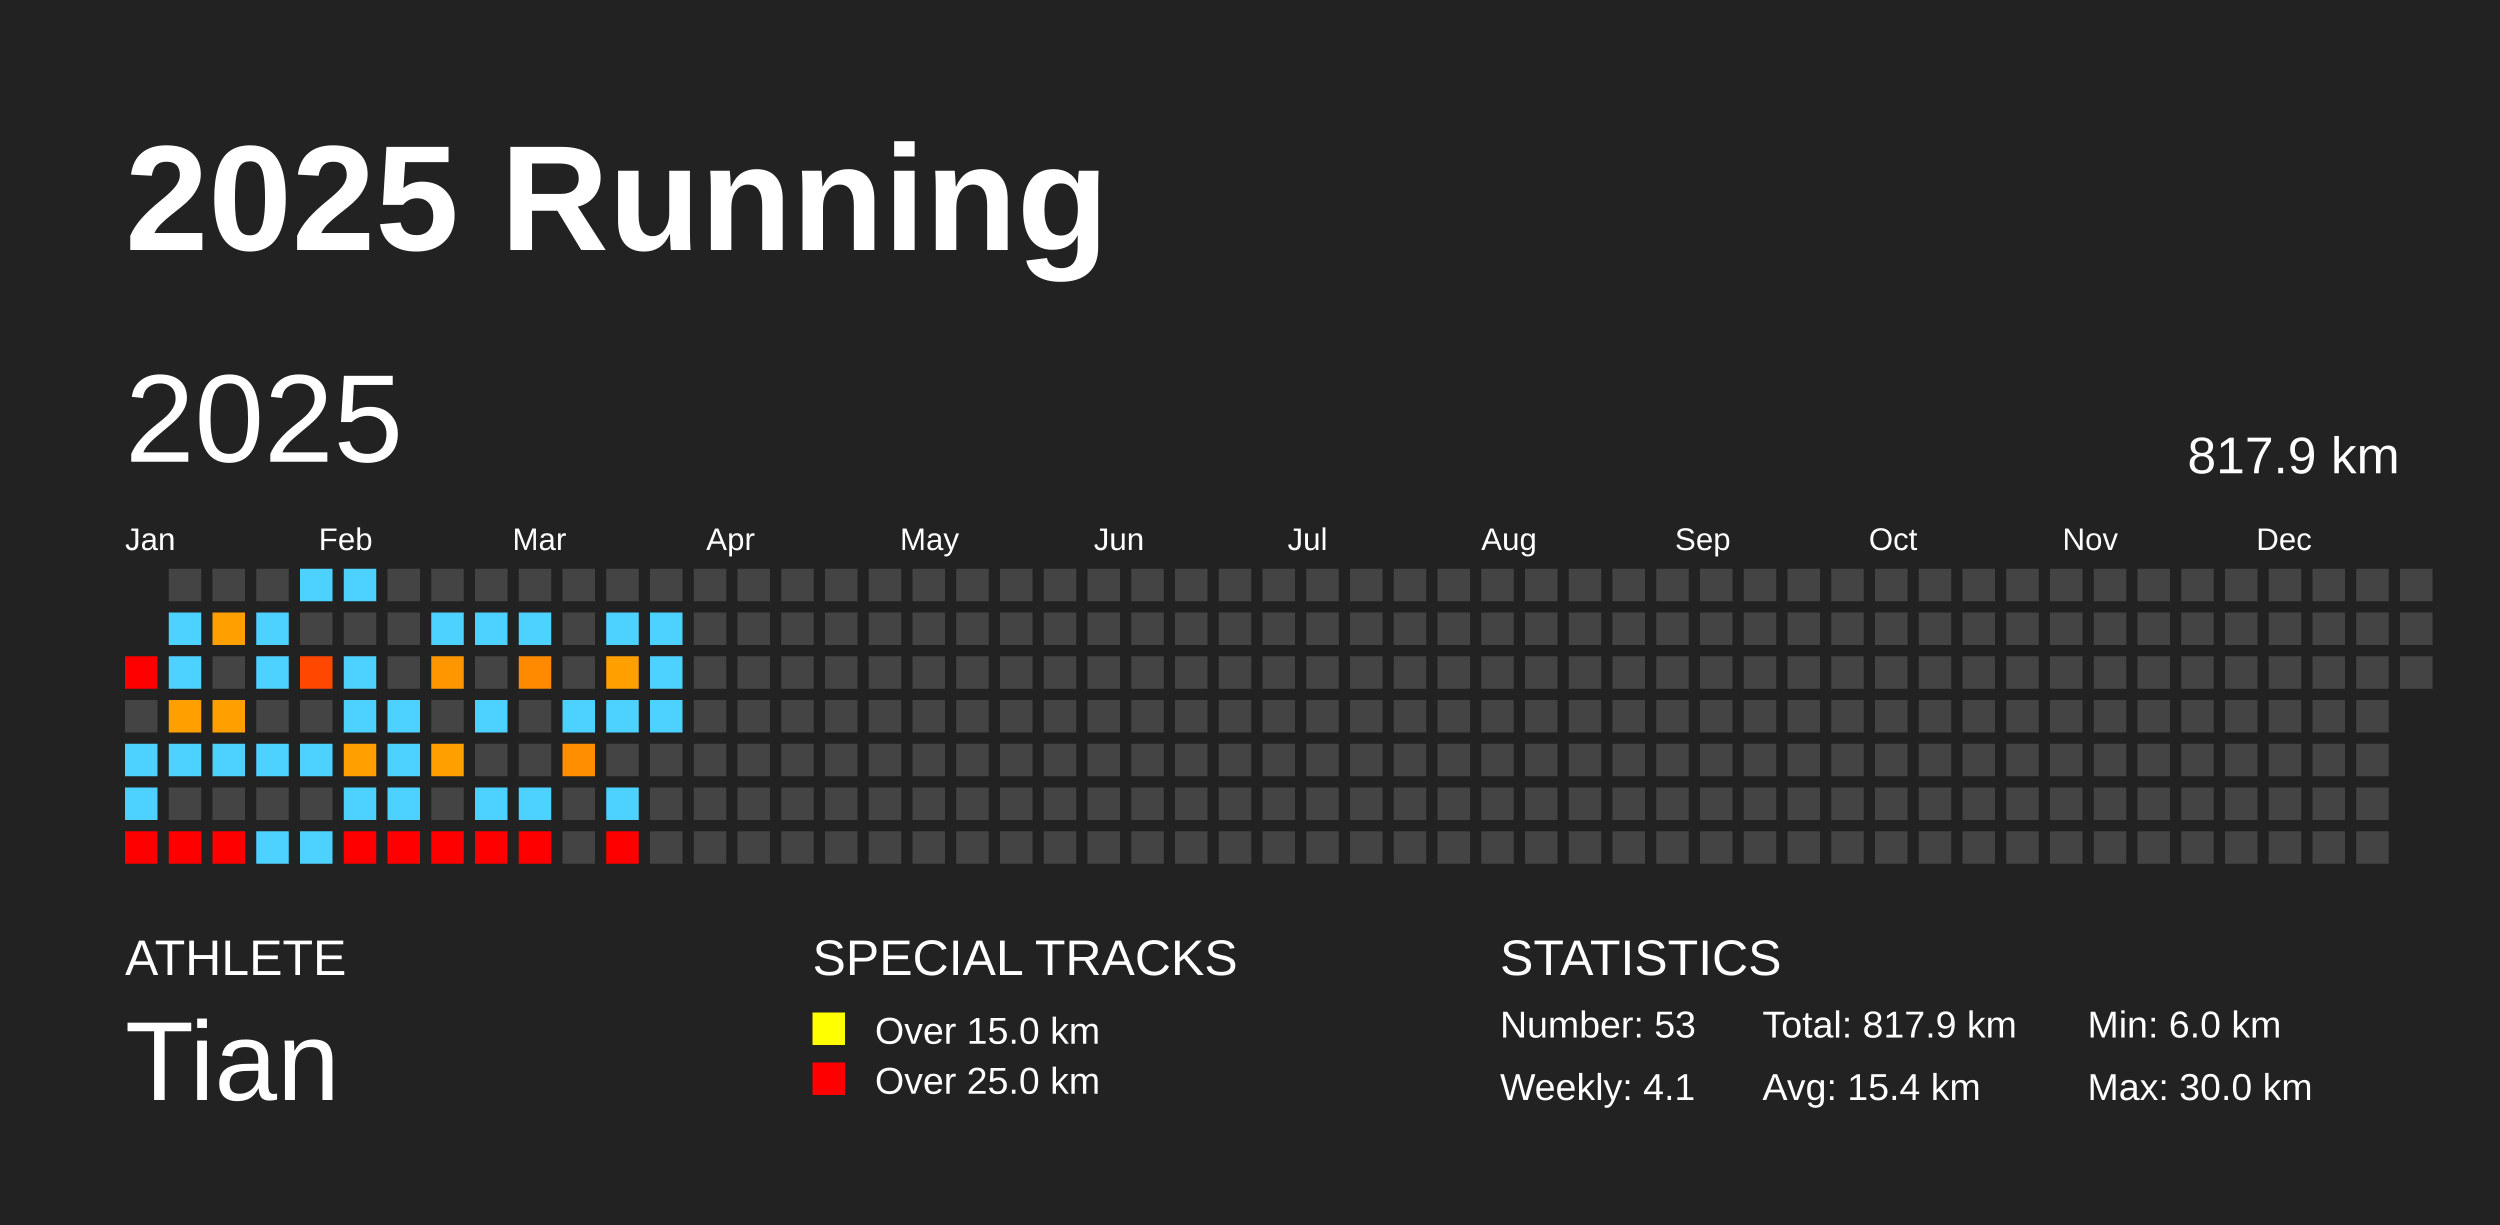
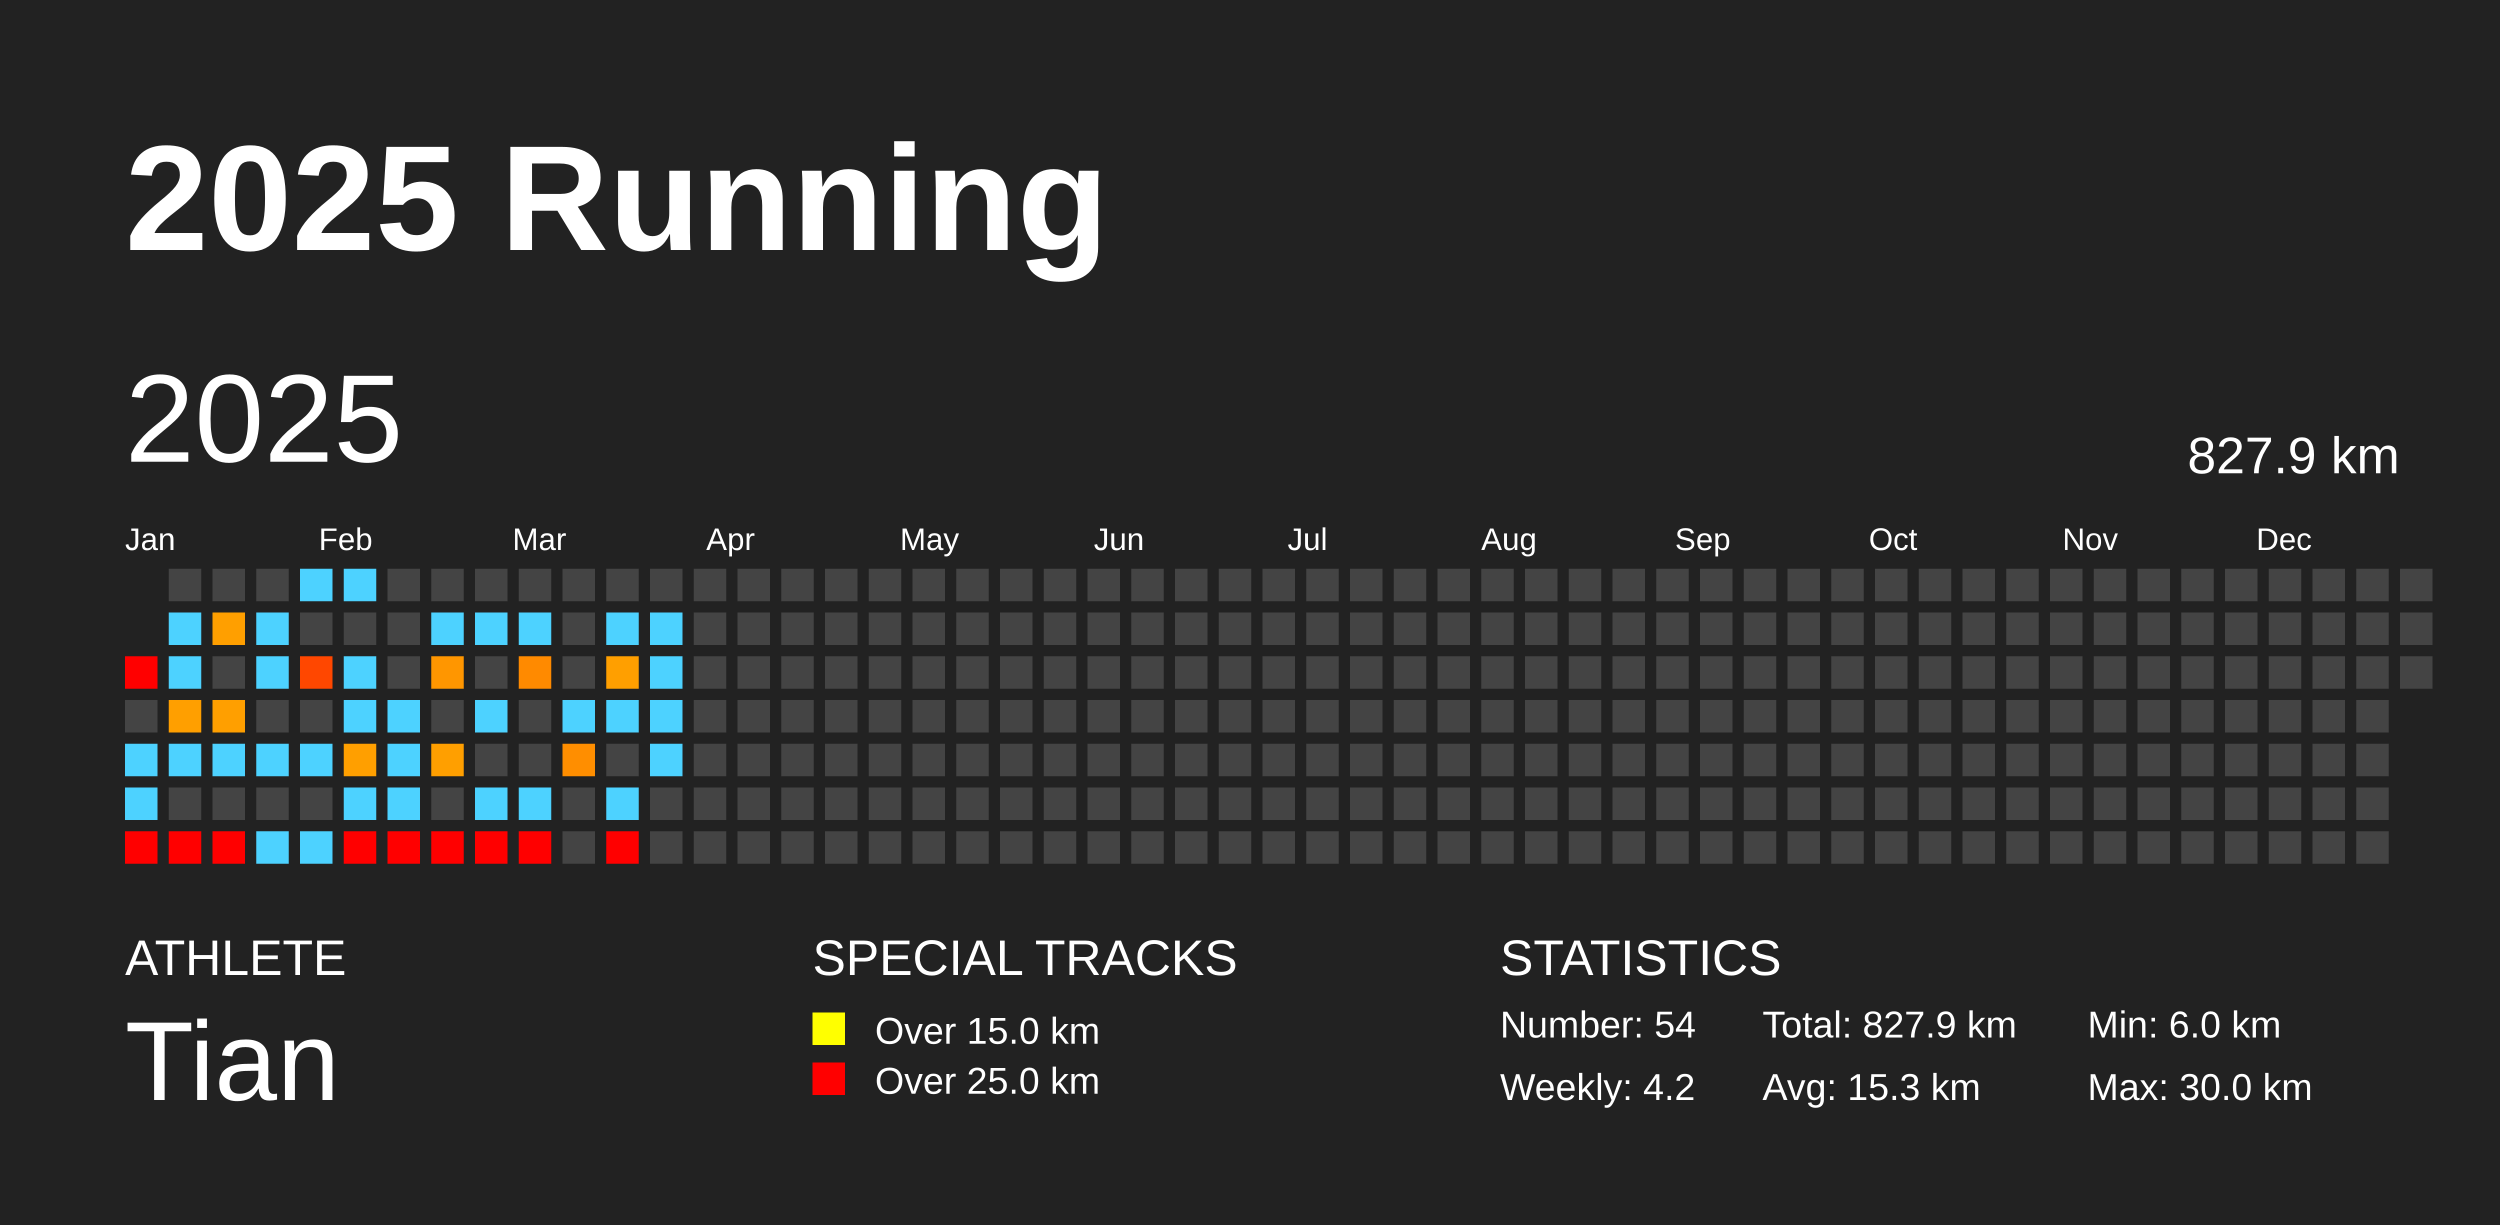
<svg xmlns="http://www.w3.org/2000/svg" baseProfile="full" height="98mm" version="1.1" viewBox="0,0,200,98" width="200mm">
  <defs />
  <rect fill="#222222" height="98" width="200" x="0" y="0" />
  <text fill="#FFFFFF" style="font-size:12px; font-family:Arial; font-weight:bold;" x="10" y="20">2025 Running</text>
  <text fill="#FFFFFF" style="font-size:4px; font-family:Arial" x="10" y="78">ATHLETE</text>
  <text fill="#FFFFFF" style="font-size:9px; font-family:Arial" x="10" y="88">Tian</text>
  <text fill="#FFFFFF" style="font-size:4px; font-family:Arial" x="65" y="78">SPECIAL TRACKS</text>
  <rect fill="yellow" height="2.6" width="2.6" x="65" y="81" />
  <text fill="#FFFFFF" style="font-size:3px; font-family:Arial" x="70" y="83.5">Over 15.0 km</text>
  <rect fill="red" height="2.6" width="2.6" x="65" y="85" />
  <text fill="#FFFFFF" style="font-size:3px; font-family:Arial" x="70" y="87.5">Over 25.0 km</text>
  <text fill="#FFFFFF" style="font-size:4px; font-family:Arial" x="120" y="78">STATISTICS</text>
-   <text fill="#FFFFFF" style="font-size:3px; font-family:Arial" x="120" y="83">Number: 53</text>
-   <text fill="#FFFFFF" style="font-size:3px; font-family:Arial" x="120" y="88">Weekly: 4.1</text>
-   <text fill="#FFFFFF" style="font-size:3px; font-family:Arial" x="141" y="83">Total: 817.9 km</text>
-   <text fill="#FFFFFF" style="font-size:3px; font-family:Arial" x="141" y="88">Avg: 15.4 km</text>
+   <text fill="#FFFFFF" style="font-size:3px; font-family:Arial" x="120" y="83">Number: 54</text>
+   <text fill="#FFFFFF" style="font-size:3px; font-family:Arial" x="120" y="88">Weekly: 4.2</text>
+   <text fill="#FFFFFF" style="font-size:3px; font-family:Arial" x="141" y="83">Total: 827.9 km</text>
+   <text fill="#FFFFFF" style="font-size:3px; font-family:Arial" x="141" y="88">Avg: 15.3 km</text>
  <text fill="#FFFFFF" style="font-size:3px; font-family:Arial" x="167" y="83">Min: 6.0 km</text>
  <text fill="#FFFFFF" style="font-size:3px; font-family:Arial" x="167" y="88">Max: 30.0 km</text>
  <text dominant-baseline="hanging" fill="#FFFFFF" style="font-size:10.0px; font-family:Arial;" x="10" y="30">2025</text>
-   <text dominant-baseline="hanging" fill="#FFFFFF" style="font-size:4.125px; font-family:Arial;" x="175" y="35">817.9 km</text>
+   <text dominant-baseline="hanging" fill="#FFFFFF" style="font-size:4.125px; font-family:Arial;" x="175" y="35">827.9 km</text>
  <text fill="#FFFFFF" style="font-size:2.5px; font-family:Arial" x="10.0" y="44">Jan</text>
  <text fill="#FFFFFF" style="font-size:2.5px; font-family:Arial" x="25.5" y="44">Feb</text>
  <text fill="#FFFFFF" style="font-size:2.5px; font-family:Arial" x="41.0" y="44">Mar</text>
  <text fill="#FFFFFF" style="font-size:2.5px; font-family:Arial" x="56.5" y="44">Apr</text>
  <text fill="#FFFFFF" style="font-size:2.5px; font-family:Arial" x="72.0" y="44">May</text>
  <text fill="#FFFFFF" style="font-size:2.5px; font-family:Arial" x="87.5" y="44">Jun</text>
  <text fill="#FFFFFF" style="font-size:2.5px; font-family:Arial" x="103.0" y="44">Jul</text>
  <text fill="#FFFFFF" style="font-size:2.5px; font-family:Arial" x="118.5" y="44">Aug</text>
  <text fill="#FFFFFF" style="font-size:2.5px; font-family:Arial" x="134.0" y="44">Sep</text>
  <text fill="#FFFFFF" style="font-size:2.5px; font-family:Arial" x="149.5" y="44">Oct</text>
  <text fill="#FFFFFF" style="font-size:2.5px; font-family:Arial" x="165.0" y="44">Nov</text>
  <text fill="#FFFFFF" style="font-size:2.5px; font-family:Arial" x="180.5" y="44">Dec</text>
  <rect fill="red" height="2.6" width="2.6" x="10.0" y="52.5" />
  <rect fill="#444444" height="2.6" width="2.6" x="10.0" y="56.0" />
  <rect fill="#4dd2ff" height="2.6" width="2.6" x="10.0" y="59.5" />
  <rect fill="#4dd2ff" height="2.6" width="2.6" x="10.0" y="63.0" />
  <rect fill="red" height="2.6" width="2.6" x="10.0" y="66.5" />
  <rect fill="#444444" height="2.6" width="2.6" x="13.5" y="45.5" />
  <rect fill="#4dd2ff" height="2.6" width="2.6" x="13.5" y="49.0" />
  <rect fill="#4dd2ff" height="2.6" width="2.6" x="13.5" y="52.5" />
  <rect fill="#ff9f00" height="2.6" width="2.6" x="13.5" y="56.0" />
  <rect fill="#4dd2ff" height="2.6" width="2.6" x="13.5" y="59.5" />
  <rect fill="#444444" height="2.6" width="2.6" x="13.5" y="63.0" />
  <rect fill="red" height="2.6" width="2.6" x="13.5" y="66.5" />
  <rect fill="#444444" height="2.6" width="2.6" x="17.0" y="45.5" />
  <rect fill="#ff9f00" height="2.6" width="2.6" x="17.0" y="49.0" />
  <rect fill="#444444" height="2.6" width="2.6" x="17.0" y="52.5" />
  <rect fill="#ff9f00" height="2.6" width="2.6" x="17.0" y="56.0" />
  <rect fill="#4dd2ff" height="2.6" width="2.6" x="17.0" y="59.5" />
  <rect fill="#444444" height="2.6" width="2.6" x="17.0" y="63.0" />
  <rect fill="red" height="2.6" width="2.6" x="17.0" y="66.5" />
  <rect fill="#444444" height="2.6" width="2.6" x="20.5" y="45.5" />
  <rect fill="#4dd2ff" height="2.6" width="2.6" x="20.5" y="49.0" />
  <rect fill="#4dd2ff" height="2.6" width="2.6" x="20.5" y="52.5" />
  <rect fill="#444444" height="2.6" width="2.6" x="20.5" y="56.0" />
  <rect fill="#4dd2ff" height="2.6" width="2.6" x="20.5" y="59.5" />
  <rect fill="#444444" height="2.6" width="2.6" x="20.5" y="63.0" />
  <rect fill="#4dd2ff" height="2.6" width="2.6" x="20.5" y="66.5" />
  <rect fill="#4dd2ff" height="2.6" width="2.6" x="24.0" y="45.5" />
  <rect fill="#444444" height="2.6" width="2.6" x="24.0" y="49.0" />
  <rect fill="#ff4700" height="2.6" width="2.6" x="24.0" y="52.5" />
  <rect fill="#444444" height="2.6" width="2.6" x="24.0" y="56.0" />
  <rect fill="#4dd2ff" height="2.6" width="2.6" x="24.0" y="59.5" />
  <rect fill="#444444" height="2.6" width="2.6" x="24.0" y="63.0" />
  <rect fill="#4dd2ff" height="2.6" width="2.6" x="24.0" y="66.5" />
  <rect fill="#4dd2ff" height="2.6" width="2.6" x="27.5" y="45.5" />
  <rect fill="#444444" height="2.6" width="2.6" x="27.5" y="49.0" />
  <rect fill="#4dd2ff" height="2.6" width="2.6" x="27.5" y="52.5" />
  <rect fill="#4dd2ff" height="2.6" width="2.6" x="27.5" y="56.0" />
  <rect fill="#ff9f00" height="2.6" width="2.6" x="27.5" y="59.5" />
  <rect fill="#4dd2ff" height="2.6" width="2.6" x="27.5" y="63.0" />
  <rect fill="red" height="2.6" width="2.6" x="27.5" y="66.5" />
  <rect fill="#444444" height="2.6" width="2.6" x="31.0" y="45.5" />
  <rect fill="#444444" height="2.6" width="2.6" x="31.0" y="49.0" />
  <rect fill="#444444" height="2.6" width="2.6" x="31.0" y="52.5" />
  <rect fill="#4dd2ff" height="2.6" width="2.6" x="31.0" y="56.0" />
  <rect fill="#4dd2ff" height="2.6" width="2.6" x="31.0" y="59.5" />
  <rect fill="#4dd2ff" height="2.6" width="2.6" x="31.0" y="63.0" />
  <rect fill="red" height="2.6" width="2.6" x="31.0" y="66.5" />
  <rect fill="#444444" height="2.6" width="2.6" x="34.5" y="45.5" />
  <rect fill="#4dd2ff" height="2.6" width="2.6" x="34.5" y="49.0" />
  <rect fill="#ff9600" height="2.6" width="2.6" x="34.5" y="52.5" />
  <rect fill="#444444" height="2.6" width="2.6" x="34.5" y="56.0" />
  <rect fill="#ff9f00" height="2.6" width="2.6" x="34.5" y="59.5" />
  <rect fill="#444444" height="2.6" width="2.6" x="34.5" y="63.0" />
  <rect fill="red" height="2.6" width="2.6" x="34.5" y="66.5" />
  <rect fill="#444444" height="2.6" width="2.6" x="38.0" y="45.5" />
  <rect fill="#4dd2ff" height="2.6" width="2.6" x="38.0" y="49.0" />
  <rect fill="#444444" height="2.6" width="2.6" x="38.0" y="52.5" />
  <rect fill="#4dd2ff" height="2.6" width="2.6" x="38.0" y="56.0" />
  <rect fill="#444444" height="2.6" width="2.6" x="38.0" y="59.5" />
  <rect fill="#4dd2ff" height="2.6" width="2.6" x="38.0" y="63.0" />
  <rect fill="red" height="2.6" width="2.6" x="38.0" y="66.5" />
  <rect fill="#444444" height="2.6" width="2.6" x="41.5" y="45.5" />
  <rect fill="#4dd2ff" height="2.6" width="2.6" x="41.5" y="49.0" />
  <rect fill="#ff8a00" height="2.6" width="2.6" x="41.5" y="52.5" />
  <rect fill="#444444" height="2.6" width="2.6" x="41.5" y="56.0" />
  <rect fill="#444444" height="2.6" width="2.6" x="41.5" y="59.5" />
  <rect fill="#4dd2ff" height="2.6" width="2.6" x="41.5" y="63.0" />
  <rect fill="red" height="2.6" width="2.6" x="41.5" y="66.5" />
  <rect fill="#444444" height="2.6" width="2.6" x="45.0" y="45.5" />
  <rect fill="#444444" height="2.6" width="2.6" x="45.0" y="49.0" />
  <rect fill="#444444" height="2.6" width="2.6" x="45.0" y="52.5" />
  <rect fill="#4dd2ff" height="2.6" width="2.6" x="45.0" y="56.0" />
  <rect fill="#ff8e00" height="2.6" width="2.6" x="45.0" y="59.5" />
  <rect fill="#444444" height="2.6" width="2.6" x="45.0" y="63.0" />
  <rect fill="#444444" height="2.6" width="2.6" x="45.0" y="66.5" />
  <rect fill="#444444" height="2.6" width="2.6" x="48.5" y="45.5" />
  <rect fill="#4dd2ff" height="2.6" width="2.6" x="48.5" y="49.0" />
  <rect fill="#ff9f00" height="2.6" width="2.6" x="48.5" y="52.5" />
  <rect fill="#4dd2ff" height="2.6" width="2.6" x="48.5" y="56.0" />
  <rect fill="#444444" height="2.6" width="2.6" x="48.5" y="59.5" />
  <rect fill="#4dd2ff" height="2.6" width="2.6" x="48.5" y="63.0" />
  <rect fill="red" height="2.6" width="2.6" x="48.5" y="66.5" />
  <rect fill="#444444" height="2.6" width="2.6" x="52.0" y="45.5" />
  <rect fill="#4dd2ff" height="2.6" width="2.6" x="52.0" y="49.0" />
  <rect fill="#4dd2ff" height="2.6" width="2.6" x="52.0" y="52.5" />
  <rect fill="#4dd2ff" height="2.6" width="2.6" x="52.0" y="56.0" />
-   <rect fill="#444444" height="2.6" width="2.6" x="52.0" y="59.5" />
+   <rect fill="#4dd2ff" height="2.6" width="2.6" x="52.0" y="59.5" />
  <rect fill="#444444" height="2.6" width="2.6" x="52.0" y="63.0" />
  <rect fill="#444444" height="2.6" width="2.6" x="52.0" y="66.5" />
  <rect fill="#444444" height="2.6" width="2.6" x="55.5" y="45.5" />
  <rect fill="#444444" height="2.6" width="2.6" x="55.5" y="49.0" />
  <rect fill="#444444" height="2.6" width="2.6" x="55.5" y="52.5" />
  <rect fill="#444444" height="2.6" width="2.6" x="55.5" y="56.0" />
  <rect fill="#444444" height="2.6" width="2.6" x="55.5" y="59.5" />
  <rect fill="#444444" height="2.6" width="2.6" x="55.5" y="63.0" />
  <rect fill="#444444" height="2.6" width="2.6" x="55.5" y="66.5" />
  <rect fill="#444444" height="2.6" width="2.6" x="59.0" y="45.5" />
  <rect fill="#444444" height="2.6" width="2.6" x="59.0" y="49.0" />
  <rect fill="#444444" height="2.6" width="2.6" x="59.0" y="52.5" />
  <rect fill="#444444" height="2.6" width="2.6" x="59.0" y="56.0" />
  <rect fill="#444444" height="2.6" width="2.6" x="59.0" y="59.5" />
  <rect fill="#444444" height="2.6" width="2.6" x="59.0" y="63.0" />
  <rect fill="#444444" height="2.6" width="2.6" x="59.0" y="66.5" />
  <rect fill="#444444" height="2.6" width="2.6" x="62.5" y="45.5" />
  <rect fill="#444444" height="2.6" width="2.6" x="62.5" y="49.0" />
  <rect fill="#444444" height="2.6" width="2.6" x="62.5" y="52.5" />
  <rect fill="#444444" height="2.6" width="2.6" x="62.5" y="56.0" />
  <rect fill="#444444" height="2.6" width="2.6" x="62.5" y="59.5" />
  <rect fill="#444444" height="2.6" width="2.6" x="62.5" y="63.0" />
  <rect fill="#444444" height="2.6" width="2.6" x="62.5" y="66.5" />
  <rect fill="#444444" height="2.6" width="2.6" x="66.0" y="45.5" />
  <rect fill="#444444" height="2.6" width="2.6" x="66.0" y="49.0" />
  <rect fill="#444444" height="2.6" width="2.6" x="66.0" y="52.5" />
  <rect fill="#444444" height="2.6" width="2.6" x="66.0" y="56.0" />
  <rect fill="#444444" height="2.6" width="2.6" x="66.0" y="59.5" />
  <rect fill="#444444" height="2.6" width="2.6" x="66.0" y="63.0" />
  <rect fill="#444444" height="2.6" width="2.6" x="66.0" y="66.5" />
  <rect fill="#444444" height="2.6" width="2.6" x="69.5" y="45.5" />
  <rect fill="#444444" height="2.6" width="2.6" x="69.5" y="49.0" />
  <rect fill="#444444" height="2.6" width="2.6" x="69.5" y="52.5" />
  <rect fill="#444444" height="2.6" width="2.6" x="69.5" y="56.0" />
  <rect fill="#444444" height="2.6" width="2.6" x="69.5" y="59.5" />
  <rect fill="#444444" height="2.6" width="2.6" x="69.5" y="63.0" />
  <rect fill="#444444" height="2.6" width="2.6" x="69.5" y="66.5" />
  <rect fill="#444444" height="2.6" width="2.6" x="73.0" y="45.5" />
  <rect fill="#444444" height="2.6" width="2.6" x="73.0" y="49.0" />
  <rect fill="#444444" height="2.6" width="2.6" x="73.0" y="52.5" />
  <rect fill="#444444" height="2.6" width="2.6" x="73.0" y="56.0" />
  <rect fill="#444444" height="2.6" width="2.6" x="73.0" y="59.5" />
  <rect fill="#444444" height="2.6" width="2.6" x="73.0" y="63.0" />
  <rect fill="#444444" height="2.6" width="2.6" x="73.0" y="66.5" />
  <rect fill="#444444" height="2.6" width="2.6" x="76.5" y="45.5" />
  <rect fill="#444444" height="2.6" width="2.6" x="76.5" y="49.0" />
  <rect fill="#444444" height="2.6" width="2.6" x="76.5" y="52.5" />
  <rect fill="#444444" height="2.6" width="2.6" x="76.5" y="56.0" />
  <rect fill="#444444" height="2.6" width="2.6" x="76.5" y="59.5" />
  <rect fill="#444444" height="2.6" width="2.6" x="76.5" y="63.0" />
  <rect fill="#444444" height="2.6" width="2.6" x="76.5" y="66.5" />
  <rect fill="#444444" height="2.6" width="2.6" x="80.0" y="45.5" />
  <rect fill="#444444" height="2.6" width="2.6" x="80.0" y="49.0" />
  <rect fill="#444444" height="2.6" width="2.6" x="80.0" y="52.5" />
  <rect fill="#444444" height="2.6" width="2.6" x="80.0" y="56.0" />
  <rect fill="#444444" height="2.6" width="2.6" x="80.0" y="59.5" />
  <rect fill="#444444" height="2.6" width="2.6" x="80.0" y="63.0" />
  <rect fill="#444444" height="2.6" width="2.6" x="80.0" y="66.5" />
  <rect fill="#444444" height="2.6" width="2.6" x="83.5" y="45.5" />
  <rect fill="#444444" height="2.6" width="2.6" x="83.5" y="49.0" />
  <rect fill="#444444" height="2.6" width="2.6" x="83.5" y="52.5" />
  <rect fill="#444444" height="2.6" width="2.6" x="83.5" y="56.0" />
  <rect fill="#444444" height="2.6" width="2.6" x="83.5" y="59.5" />
  <rect fill="#444444" height="2.6" width="2.6" x="83.5" y="63.0" />
  <rect fill="#444444" height="2.6" width="2.6" x="83.5" y="66.5" />
  <rect fill="#444444" height="2.6" width="2.6" x="87.0" y="45.5" />
  <rect fill="#444444" height="2.6" width="2.6" x="87.0" y="49.0" />
  <rect fill="#444444" height="2.6" width="2.6" x="87.0" y="52.5" />
  <rect fill="#444444" height="2.6" width="2.6" x="87.0" y="56.0" />
  <rect fill="#444444" height="2.6" width="2.6" x="87.0" y="59.5" />
  <rect fill="#444444" height="2.6" width="2.6" x="87.0" y="63.0" />
  <rect fill="#444444" height="2.6" width="2.6" x="87.0" y="66.5" />
  <rect fill="#444444" height="2.6" width="2.6" x="90.5" y="45.5" />
  <rect fill="#444444" height="2.6" width="2.6" x="90.5" y="49.0" />
  <rect fill="#444444" height="2.6" width="2.6" x="90.5" y="52.5" />
  <rect fill="#444444" height="2.6" width="2.6" x="90.5" y="56.0" />
  <rect fill="#444444" height="2.6" width="2.6" x="90.5" y="59.5" />
  <rect fill="#444444" height="2.6" width="2.6" x="90.5" y="63.0" />
  <rect fill="#444444" height="2.6" width="2.6" x="90.5" y="66.5" />
  <rect fill="#444444" height="2.6" width="2.6" x="94.0" y="45.5" />
  <rect fill="#444444" height="2.6" width="2.6" x="94.0" y="49.0" />
  <rect fill="#444444" height="2.6" width="2.6" x="94.0" y="52.5" />
  <rect fill="#444444" height="2.6" width="2.6" x="94.0" y="56.0" />
  <rect fill="#444444" height="2.6" width="2.6" x="94.0" y="59.5" />
  <rect fill="#444444" height="2.6" width="2.6" x="94.0" y="63.0" />
  <rect fill="#444444" height="2.6" width="2.6" x="94.0" y="66.5" />
  <rect fill="#444444" height="2.6" width="2.6" x="97.5" y="45.5" />
  <rect fill="#444444" height="2.6" width="2.6" x="97.5" y="49.0" />
  <rect fill="#444444" height="2.6" width="2.6" x="97.5" y="52.5" />
  <rect fill="#444444" height="2.6" width="2.6" x="97.5" y="56.0" />
  <rect fill="#444444" height="2.6" width="2.6" x="97.5" y="59.5" />
  <rect fill="#444444" height="2.6" width="2.6" x="97.5" y="63.0" />
  <rect fill="#444444" height="2.6" width="2.6" x="97.5" y="66.5" />
  <rect fill="#444444" height="2.6" width="2.6" x="101.0" y="45.5" />
  <rect fill="#444444" height="2.6" width="2.6" x="101.0" y="49.0" />
  <rect fill="#444444" height="2.6" width="2.6" x="101.0" y="52.5" />
  <rect fill="#444444" height="2.6" width="2.6" x="101.0" y="56.0" />
  <rect fill="#444444" height="2.6" width="2.6" x="101.0" y="59.5" />
  <rect fill="#444444" height="2.6" width="2.6" x="101.0" y="63.0" />
  <rect fill="#444444" height="2.6" width="2.6" x="101.0" y="66.5" />
  <rect fill="#444444" height="2.6" width="2.6" x="104.5" y="45.5" />
  <rect fill="#444444" height="2.6" width="2.6" x="104.5" y="49.0" />
  <rect fill="#444444" height="2.6" width="2.6" x="104.5" y="52.5" />
  <rect fill="#444444" height="2.6" width="2.6" x="104.5" y="56.0" />
  <rect fill="#444444" height="2.6" width="2.6" x="104.5" y="59.5" />
  <rect fill="#444444" height="2.6" width="2.6" x="104.5" y="63.0" />
  <rect fill="#444444" height="2.6" width="2.6" x="104.5" y="66.5" />
  <rect fill="#444444" height="2.6" width="2.6" x="108.0" y="45.5" />
  <rect fill="#444444" height="2.6" width="2.6" x="108.0" y="49.0" />
  <rect fill="#444444" height="2.6" width="2.6" x="108.0" y="52.5" />
  <rect fill="#444444" height="2.6" width="2.6" x="108.0" y="56.0" />
  <rect fill="#444444" height="2.6" width="2.6" x="108.0" y="59.5" />
  <rect fill="#444444" height="2.6" width="2.6" x="108.0" y="63.0" />
  <rect fill="#444444" height="2.6" width="2.6" x="108.0" y="66.5" />
  <rect fill="#444444" height="2.6" width="2.6" x="111.5" y="45.5" />
  <rect fill="#444444" height="2.6" width="2.6" x="111.5" y="49.0" />
  <rect fill="#444444" height="2.6" width="2.6" x="111.5" y="52.5" />
  <rect fill="#444444" height="2.6" width="2.6" x="111.5" y="56.0" />
  <rect fill="#444444" height="2.6" width="2.6" x="111.5" y="59.5" />
  <rect fill="#444444" height="2.6" width="2.6" x="111.5" y="63.0" />
  <rect fill="#444444" height="2.6" width="2.6" x="111.5" y="66.5" />
  <rect fill="#444444" height="2.6" width="2.6" x="115.0" y="45.5" />
  <rect fill="#444444" height="2.6" width="2.6" x="115.0" y="49.0" />
  <rect fill="#444444" height="2.6" width="2.6" x="115.0" y="52.5" />
  <rect fill="#444444" height="2.6" width="2.6" x="115.0" y="56.0" />
  <rect fill="#444444" height="2.6" width="2.6" x="115.0" y="59.5" />
  <rect fill="#444444" height="2.6" width="2.6" x="115.0" y="63.0" />
  <rect fill="#444444" height="2.6" width="2.6" x="115.0" y="66.5" />
  <rect fill="#444444" height="2.6" width="2.6" x="118.5" y="45.5" />
  <rect fill="#444444" height="2.6" width="2.6" x="118.5" y="49.0" />
  <rect fill="#444444" height="2.6" width="2.6" x="118.5" y="52.5" />
  <rect fill="#444444" height="2.6" width="2.6" x="118.5" y="56.0" />
  <rect fill="#444444" height="2.6" width="2.6" x="118.5" y="59.5" />
  <rect fill="#444444" height="2.6" width="2.6" x="118.5" y="63.0" />
  <rect fill="#444444" height="2.6" width="2.6" x="118.5" y="66.5" />
  <rect fill="#444444" height="2.6" width="2.6" x="122.0" y="45.5" />
  <rect fill="#444444" height="2.6" width="2.6" x="122.0" y="49.0" />
  <rect fill="#444444" height="2.6" width="2.6" x="122.0" y="52.5" />
  <rect fill="#444444" height="2.6" width="2.6" x="122.0" y="56.0" />
  <rect fill="#444444" height="2.6" width="2.6" x="122.0" y="59.5" />
  <rect fill="#444444" height="2.6" width="2.6" x="122.0" y="63.0" />
  <rect fill="#444444" height="2.6" width="2.6" x="122.0" y="66.5" />
  <rect fill="#444444" height="2.6" width="2.6" x="125.5" y="45.5" />
  <rect fill="#444444" height="2.6" width="2.6" x="125.5" y="49.0" />
  <rect fill="#444444" height="2.6" width="2.6" x="125.5" y="52.5" />
  <rect fill="#444444" height="2.6" width="2.6" x="125.5" y="56.0" />
  <rect fill="#444444" height="2.6" width="2.6" x="125.5" y="59.5" />
  <rect fill="#444444" height="2.6" width="2.6" x="125.5" y="63.0" />
  <rect fill="#444444" height="2.6" width="2.6" x="125.5" y="66.5" />
  <rect fill="#444444" height="2.6" width="2.6" x="129.0" y="45.5" />
  <rect fill="#444444" height="2.6" width="2.6" x="129.0" y="49.0" />
  <rect fill="#444444" height="2.6" width="2.6" x="129.0" y="52.5" />
  <rect fill="#444444" height="2.6" width="2.6" x="129.0" y="56.0" />
  <rect fill="#444444" height="2.6" width="2.6" x="129.0" y="59.5" />
  <rect fill="#444444" height="2.6" width="2.6" x="129.0" y="63.0" />
  <rect fill="#444444" height="2.6" width="2.6" x="129.0" y="66.5" />
  <rect fill="#444444" height="2.6" width="2.6" x="132.5" y="45.5" />
  <rect fill="#444444" height="2.6" width="2.6" x="132.5" y="49.0" />
  <rect fill="#444444" height="2.6" width="2.6" x="132.5" y="52.5" />
  <rect fill="#444444" height="2.6" width="2.6" x="132.5" y="56.0" />
  <rect fill="#444444" height="2.6" width="2.6" x="132.5" y="59.5" />
  <rect fill="#444444" height="2.6" width="2.6" x="132.5" y="63.0" />
  <rect fill="#444444" height="2.6" width="2.6" x="132.5" y="66.5" />
  <rect fill="#444444" height="2.6" width="2.6" x="136.0" y="45.5" />
  <rect fill="#444444" height="2.6" width="2.6" x="136.0" y="49.0" />
  <rect fill="#444444" height="2.6" width="2.6" x="136.0" y="52.5" />
  <rect fill="#444444" height="2.6" width="2.6" x="136.0" y="56.0" />
  <rect fill="#444444" height="2.6" width="2.6" x="136.0" y="59.5" />
  <rect fill="#444444" height="2.6" width="2.6" x="136.0" y="63.0" />
  <rect fill="#444444" height="2.6" width="2.6" x="136.0" y="66.5" />
  <rect fill="#444444" height="2.6" width="2.6" x="139.5" y="45.5" />
  <rect fill="#444444" height="2.6" width="2.6" x="139.5" y="49.0" />
  <rect fill="#444444" height="2.6" width="2.6" x="139.5" y="52.5" />
  <rect fill="#444444" height="2.6" width="2.6" x="139.5" y="56.0" />
  <rect fill="#444444" height="2.6" width="2.6" x="139.5" y="59.5" />
  <rect fill="#444444" height="2.6" width="2.6" x="139.5" y="63.0" />
  <rect fill="#444444" height="2.6" width="2.6" x="139.5" y="66.5" />
  <rect fill="#444444" height="2.6" width="2.6" x="143.0" y="45.5" />
  <rect fill="#444444" height="2.6" width="2.6" x="143.0" y="49.0" />
  <rect fill="#444444" height="2.6" width="2.6" x="143.0" y="52.5" />
  <rect fill="#444444" height="2.6" width="2.6" x="143.0" y="56.0" />
  <rect fill="#444444" height="2.6" width="2.6" x="143.0" y="59.5" />
  <rect fill="#444444" height="2.6" width="2.6" x="143.0" y="63.0" />
  <rect fill="#444444" height="2.6" width="2.6" x="143.0" y="66.5" />
  <rect fill="#444444" height="2.6" width="2.6" x="146.5" y="45.5" />
  <rect fill="#444444" height="2.6" width="2.6" x="146.5" y="49.0" />
  <rect fill="#444444" height="2.6" width="2.6" x="146.5" y="52.5" />
  <rect fill="#444444" height="2.6" width="2.6" x="146.5" y="56.0" />
  <rect fill="#444444" height="2.6" width="2.6" x="146.5" y="59.5" />
  <rect fill="#444444" height="2.6" width="2.6" x="146.5" y="63.0" />
  <rect fill="#444444" height="2.6" width="2.6" x="146.5" y="66.5" />
  <rect fill="#444444" height="2.6" width="2.6" x="150.0" y="45.5" />
  <rect fill="#444444" height="2.6" width="2.6" x="150.0" y="49.0" />
  <rect fill="#444444" height="2.6" width="2.6" x="150.0" y="52.5" />
  <rect fill="#444444" height="2.6" width="2.6" x="150.0" y="56.0" />
  <rect fill="#444444" height="2.6" width="2.6" x="150.0" y="59.5" />
  <rect fill="#444444" height="2.6" width="2.6" x="150.0" y="63.0" />
  <rect fill="#444444" height="2.6" width="2.6" x="150.0" y="66.5" />
  <rect fill="#444444" height="2.6" width="2.6" x="153.5" y="45.5" />
  <rect fill="#444444" height="2.6" width="2.6" x="153.5" y="49.0" />
  <rect fill="#444444" height="2.6" width="2.6" x="153.5" y="52.5" />
  <rect fill="#444444" height="2.6" width="2.6" x="153.5" y="56.0" />
  <rect fill="#444444" height="2.6" width="2.6" x="153.5" y="59.5" />
  <rect fill="#444444" height="2.6" width="2.6" x="153.5" y="63.0" />
  <rect fill="#444444" height="2.6" width="2.6" x="153.5" y="66.5" />
  <rect fill="#444444" height="2.6" width="2.6" x="157.0" y="45.5" />
  <rect fill="#444444" height="2.6" width="2.6" x="157.0" y="49.0" />
  <rect fill="#444444" height="2.6" width="2.6" x="157.0" y="52.5" />
  <rect fill="#444444" height="2.6" width="2.6" x="157.0" y="56.0" />
  <rect fill="#444444" height="2.6" width="2.6" x="157.0" y="59.5" />
  <rect fill="#444444" height="2.6" width="2.6" x="157.0" y="63.0" />
  <rect fill="#444444" height="2.6" width="2.6" x="157.0" y="66.5" />
  <rect fill="#444444" height="2.6" width="2.6" x="160.5" y="45.5" />
  <rect fill="#444444" height="2.6" width="2.6" x="160.5" y="49.0" />
  <rect fill="#444444" height="2.6" width="2.6" x="160.5" y="52.5" />
  <rect fill="#444444" height="2.6" width="2.6" x="160.5" y="56.0" />
  <rect fill="#444444" height="2.6" width="2.6" x="160.5" y="59.5" />
  <rect fill="#444444" height="2.6" width="2.6" x="160.5" y="63.0" />
  <rect fill="#444444" height="2.6" width="2.6" x="160.5" y="66.5" />
  <rect fill="#444444" height="2.6" width="2.6" x="164.0" y="45.5" />
  <rect fill="#444444" height="2.6" width="2.6" x="164.0" y="49.0" />
  <rect fill="#444444" height="2.6" width="2.6" x="164.0" y="52.5" />
  <rect fill="#444444" height="2.6" width="2.6" x="164.0" y="56.0" />
  <rect fill="#444444" height="2.6" width="2.6" x="164.0" y="59.5" />
  <rect fill="#444444" height="2.6" width="2.6" x="164.0" y="63.0" />
  <rect fill="#444444" height="2.6" width="2.6" x="164.0" y="66.5" />
  <rect fill="#444444" height="2.6" width="2.6" x="167.5" y="45.5" />
  <rect fill="#444444" height="2.6" width="2.6" x="167.5" y="49.0" />
  <rect fill="#444444" height="2.6" width="2.6" x="167.5" y="52.5" />
  <rect fill="#444444" height="2.6" width="2.6" x="167.5" y="56.0" />
  <rect fill="#444444" height="2.6" width="2.6" x="167.5" y="59.5" />
  <rect fill="#444444" height="2.6" width="2.6" x="167.5" y="63.0" />
  <rect fill="#444444" height="2.6" width="2.6" x="167.5" y="66.5" />
  <rect fill="#444444" height="2.6" width="2.6" x="171.0" y="45.5" />
  <rect fill="#444444" height="2.6" width="2.6" x="171.0" y="49.0" />
  <rect fill="#444444" height="2.6" width="2.6" x="171.0" y="52.5" />
  <rect fill="#444444" height="2.6" width="2.6" x="171.0" y="56.0" />
  <rect fill="#444444" height="2.6" width="2.6" x="171.0" y="59.5" />
  <rect fill="#444444" height="2.6" width="2.6" x="171.0" y="63.0" />
  <rect fill="#444444" height="2.6" width="2.6" x="171.0" y="66.5" />
  <rect fill="#444444" height="2.6" width="2.6" x="174.5" y="45.5" />
  <rect fill="#444444" height="2.6" width="2.6" x="174.5" y="49.0" />
  <rect fill="#444444" height="2.6" width="2.6" x="174.5" y="52.5" />
  <rect fill="#444444" height="2.6" width="2.6" x="174.5" y="56.0" />
  <rect fill="#444444" height="2.6" width="2.6" x="174.5" y="59.5" />
  <rect fill="#444444" height="2.6" width="2.6" x="174.5" y="63.0" />
  <rect fill="#444444" height="2.6" width="2.6" x="174.5" y="66.5" />
  <rect fill="#444444" height="2.6" width="2.6" x="178.0" y="45.5" />
  <rect fill="#444444" height="2.6" width="2.6" x="178.0" y="49.0" />
  <rect fill="#444444" height="2.6" width="2.6" x="178.0" y="52.5" />
  <rect fill="#444444" height="2.6" width="2.6" x="178.0" y="56.0" />
  <rect fill="#444444" height="2.6" width="2.6" x="178.0" y="59.5" />
  <rect fill="#444444" height="2.6" width="2.6" x="178.0" y="63.0" />
  <rect fill="#444444" height="2.6" width="2.6" x="178.0" y="66.5" />
  <rect fill="#444444" height="2.6" width="2.6" x="181.5" y="45.5" />
  <rect fill="#444444" height="2.6" width="2.6" x="181.5" y="49.0" />
  <rect fill="#444444" height="2.6" width="2.6" x="181.5" y="52.5" />
  <rect fill="#444444" height="2.6" width="2.6" x="181.5" y="56.0" />
  <rect fill="#444444" height="2.6" width="2.6" x="181.5" y="59.5" />
  <rect fill="#444444" height="2.6" width="2.6" x="181.5" y="63.0" />
  <rect fill="#444444" height="2.6" width="2.6" x="181.5" y="66.5" />
  <rect fill="#444444" height="2.6" width="2.6" x="185.0" y="45.5" />
  <rect fill="#444444" height="2.6" width="2.6" x="185.0" y="49.0" />
  <rect fill="#444444" height="2.6" width="2.6" x="185.0" y="52.5" />
  <rect fill="#444444" height="2.6" width="2.6" x="185.0" y="56.0" />
  <rect fill="#444444" height="2.6" width="2.6" x="185.0" y="59.5" />
  <rect fill="#444444" height="2.6" width="2.6" x="185.0" y="63.0" />
  <rect fill="#444444" height="2.6" width="2.6" x="185.0" y="66.5" />
  <rect fill="#444444" height="2.6" width="2.6" x="188.5" y="45.5" />
  <rect fill="#444444" height="2.6" width="2.6" x="188.5" y="49.0" />
  <rect fill="#444444" height="2.6" width="2.6" x="188.5" y="52.5" />
  <rect fill="#444444" height="2.6" width="2.6" x="188.5" y="56.0" />
  <rect fill="#444444" height="2.6" width="2.6" x="188.5" y="59.5" />
  <rect fill="#444444" height="2.6" width="2.6" x="188.5" y="63.0" />
  <rect fill="#444444" height="2.6" width="2.6" x="188.5" y="66.5" />
  <rect fill="#444444" height="2.6" width="2.6" x="192.0" y="45.5" />
  <rect fill="#444444" height="2.6" width="2.6" x="192.0" y="49.0" />
  <rect fill="#444444" height="2.6" width="2.6" x="192.0" y="52.5" />
</svg>
